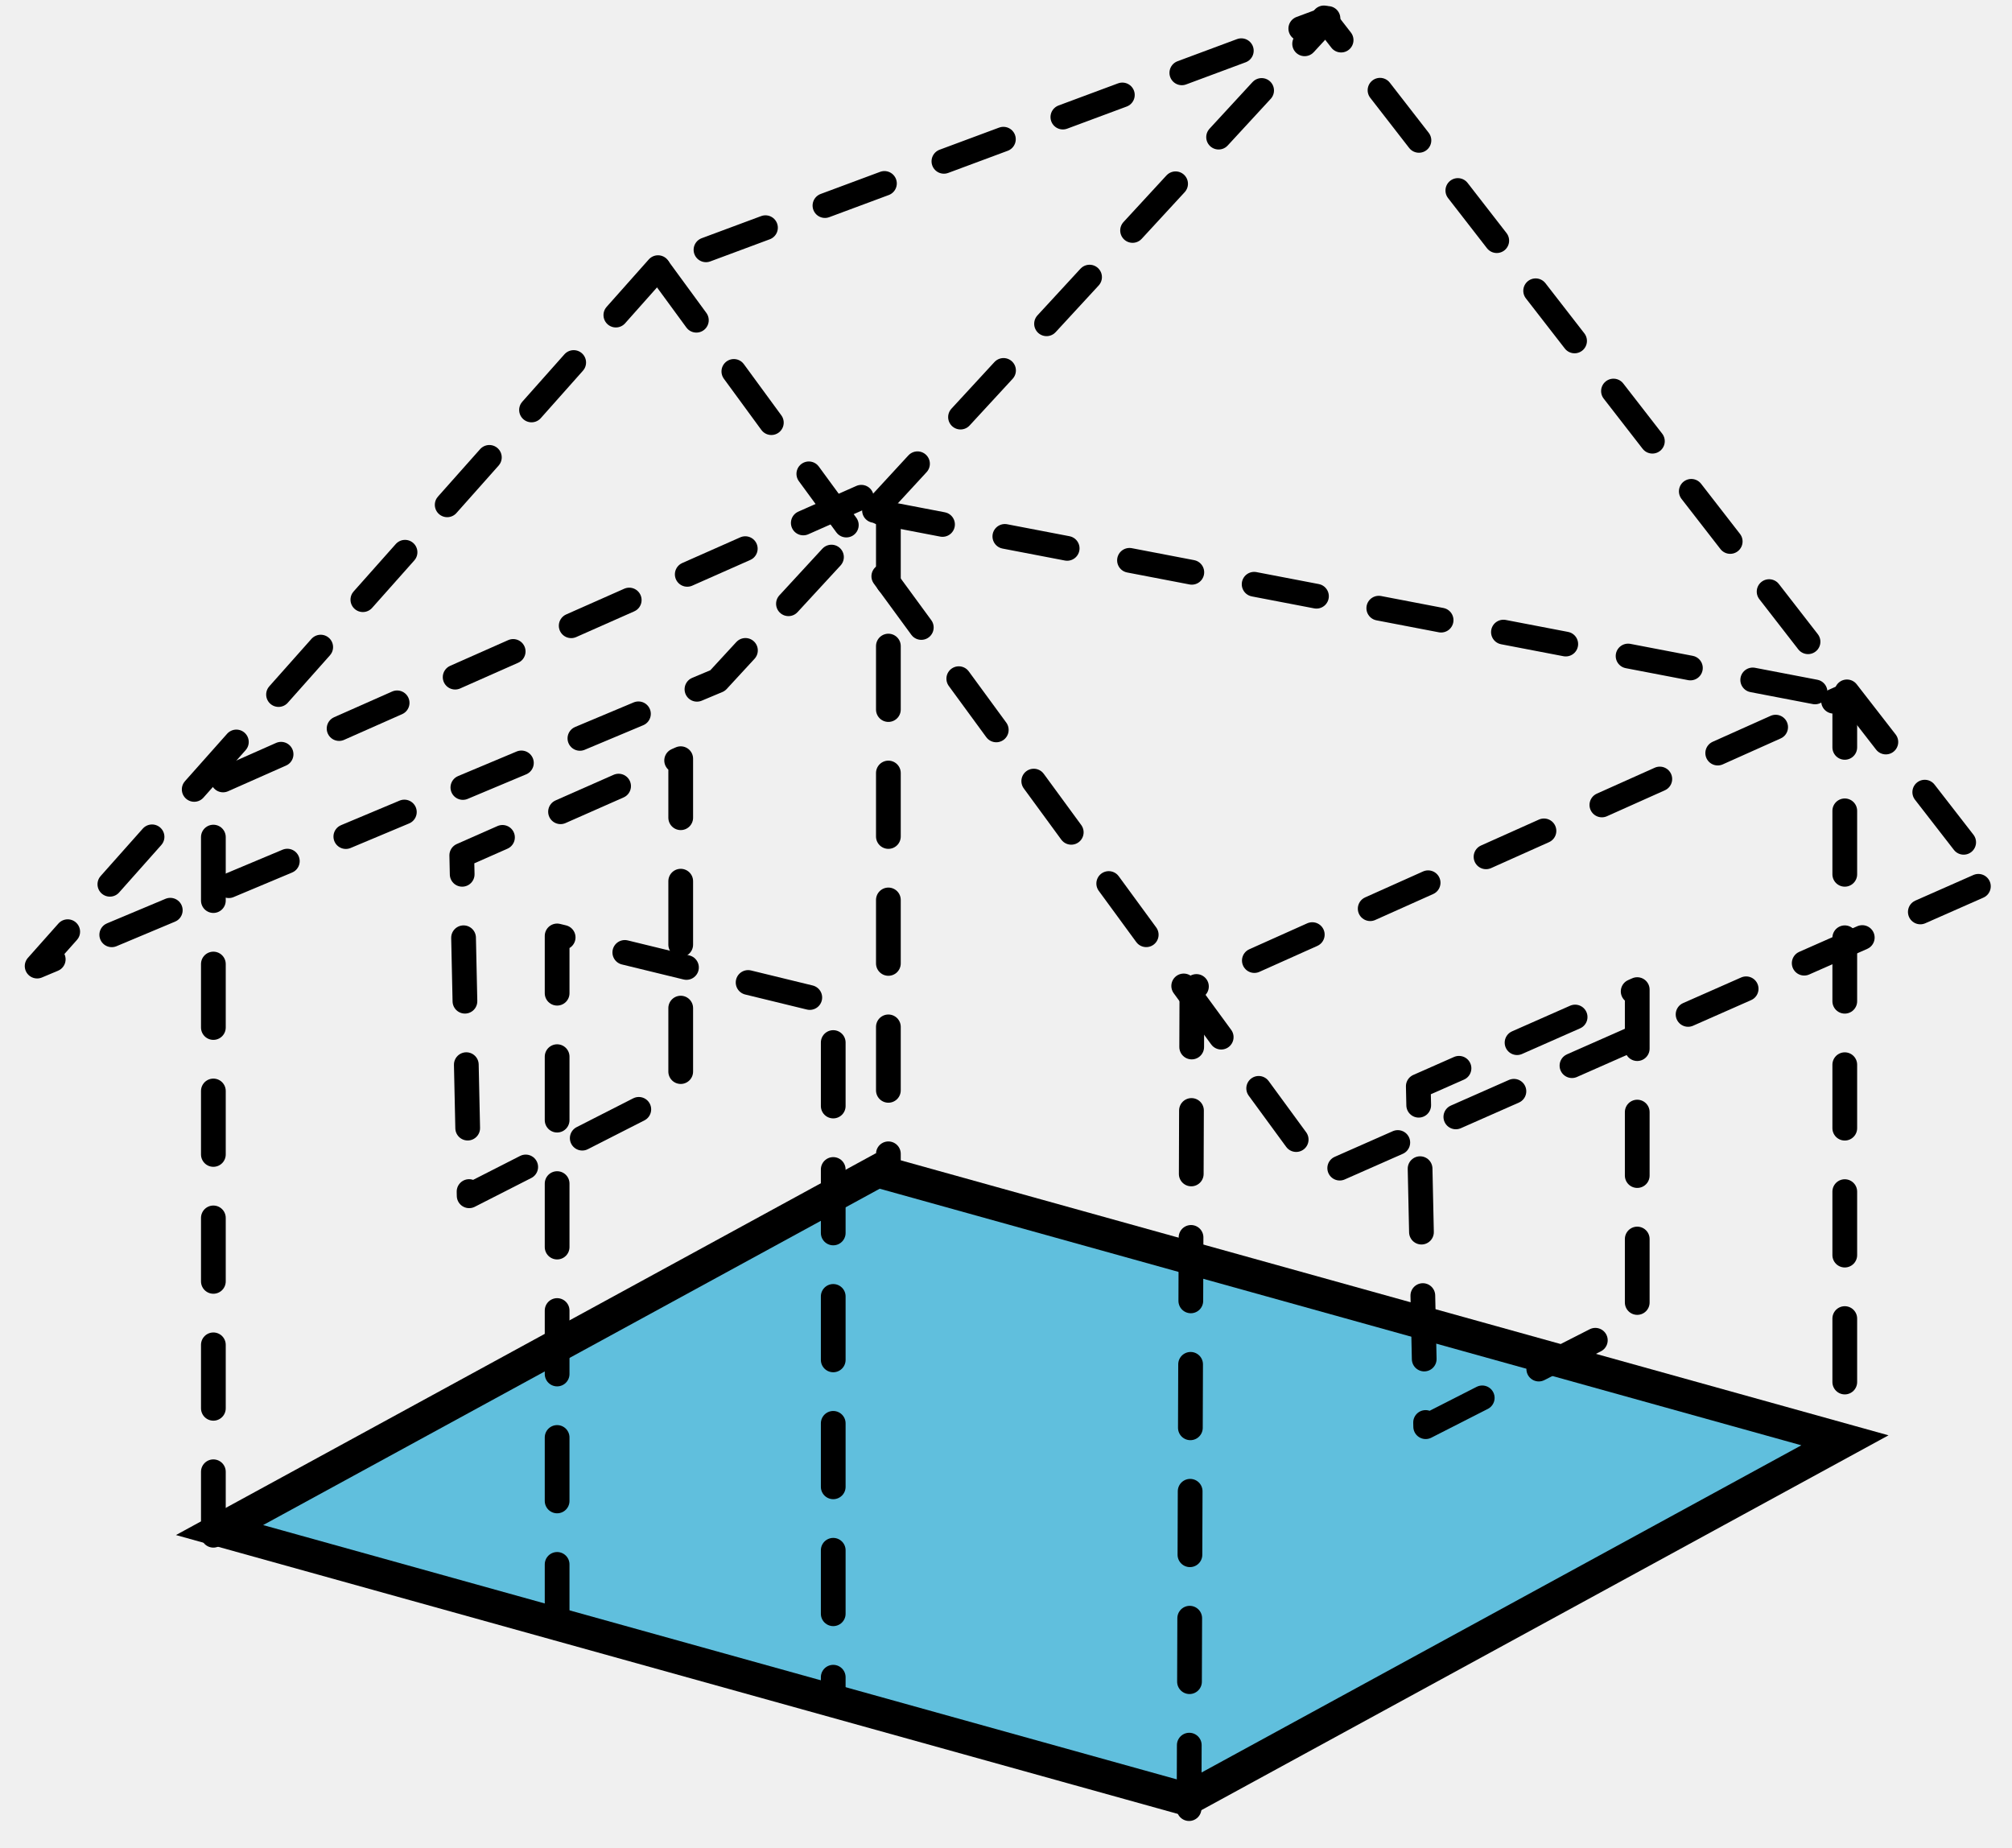
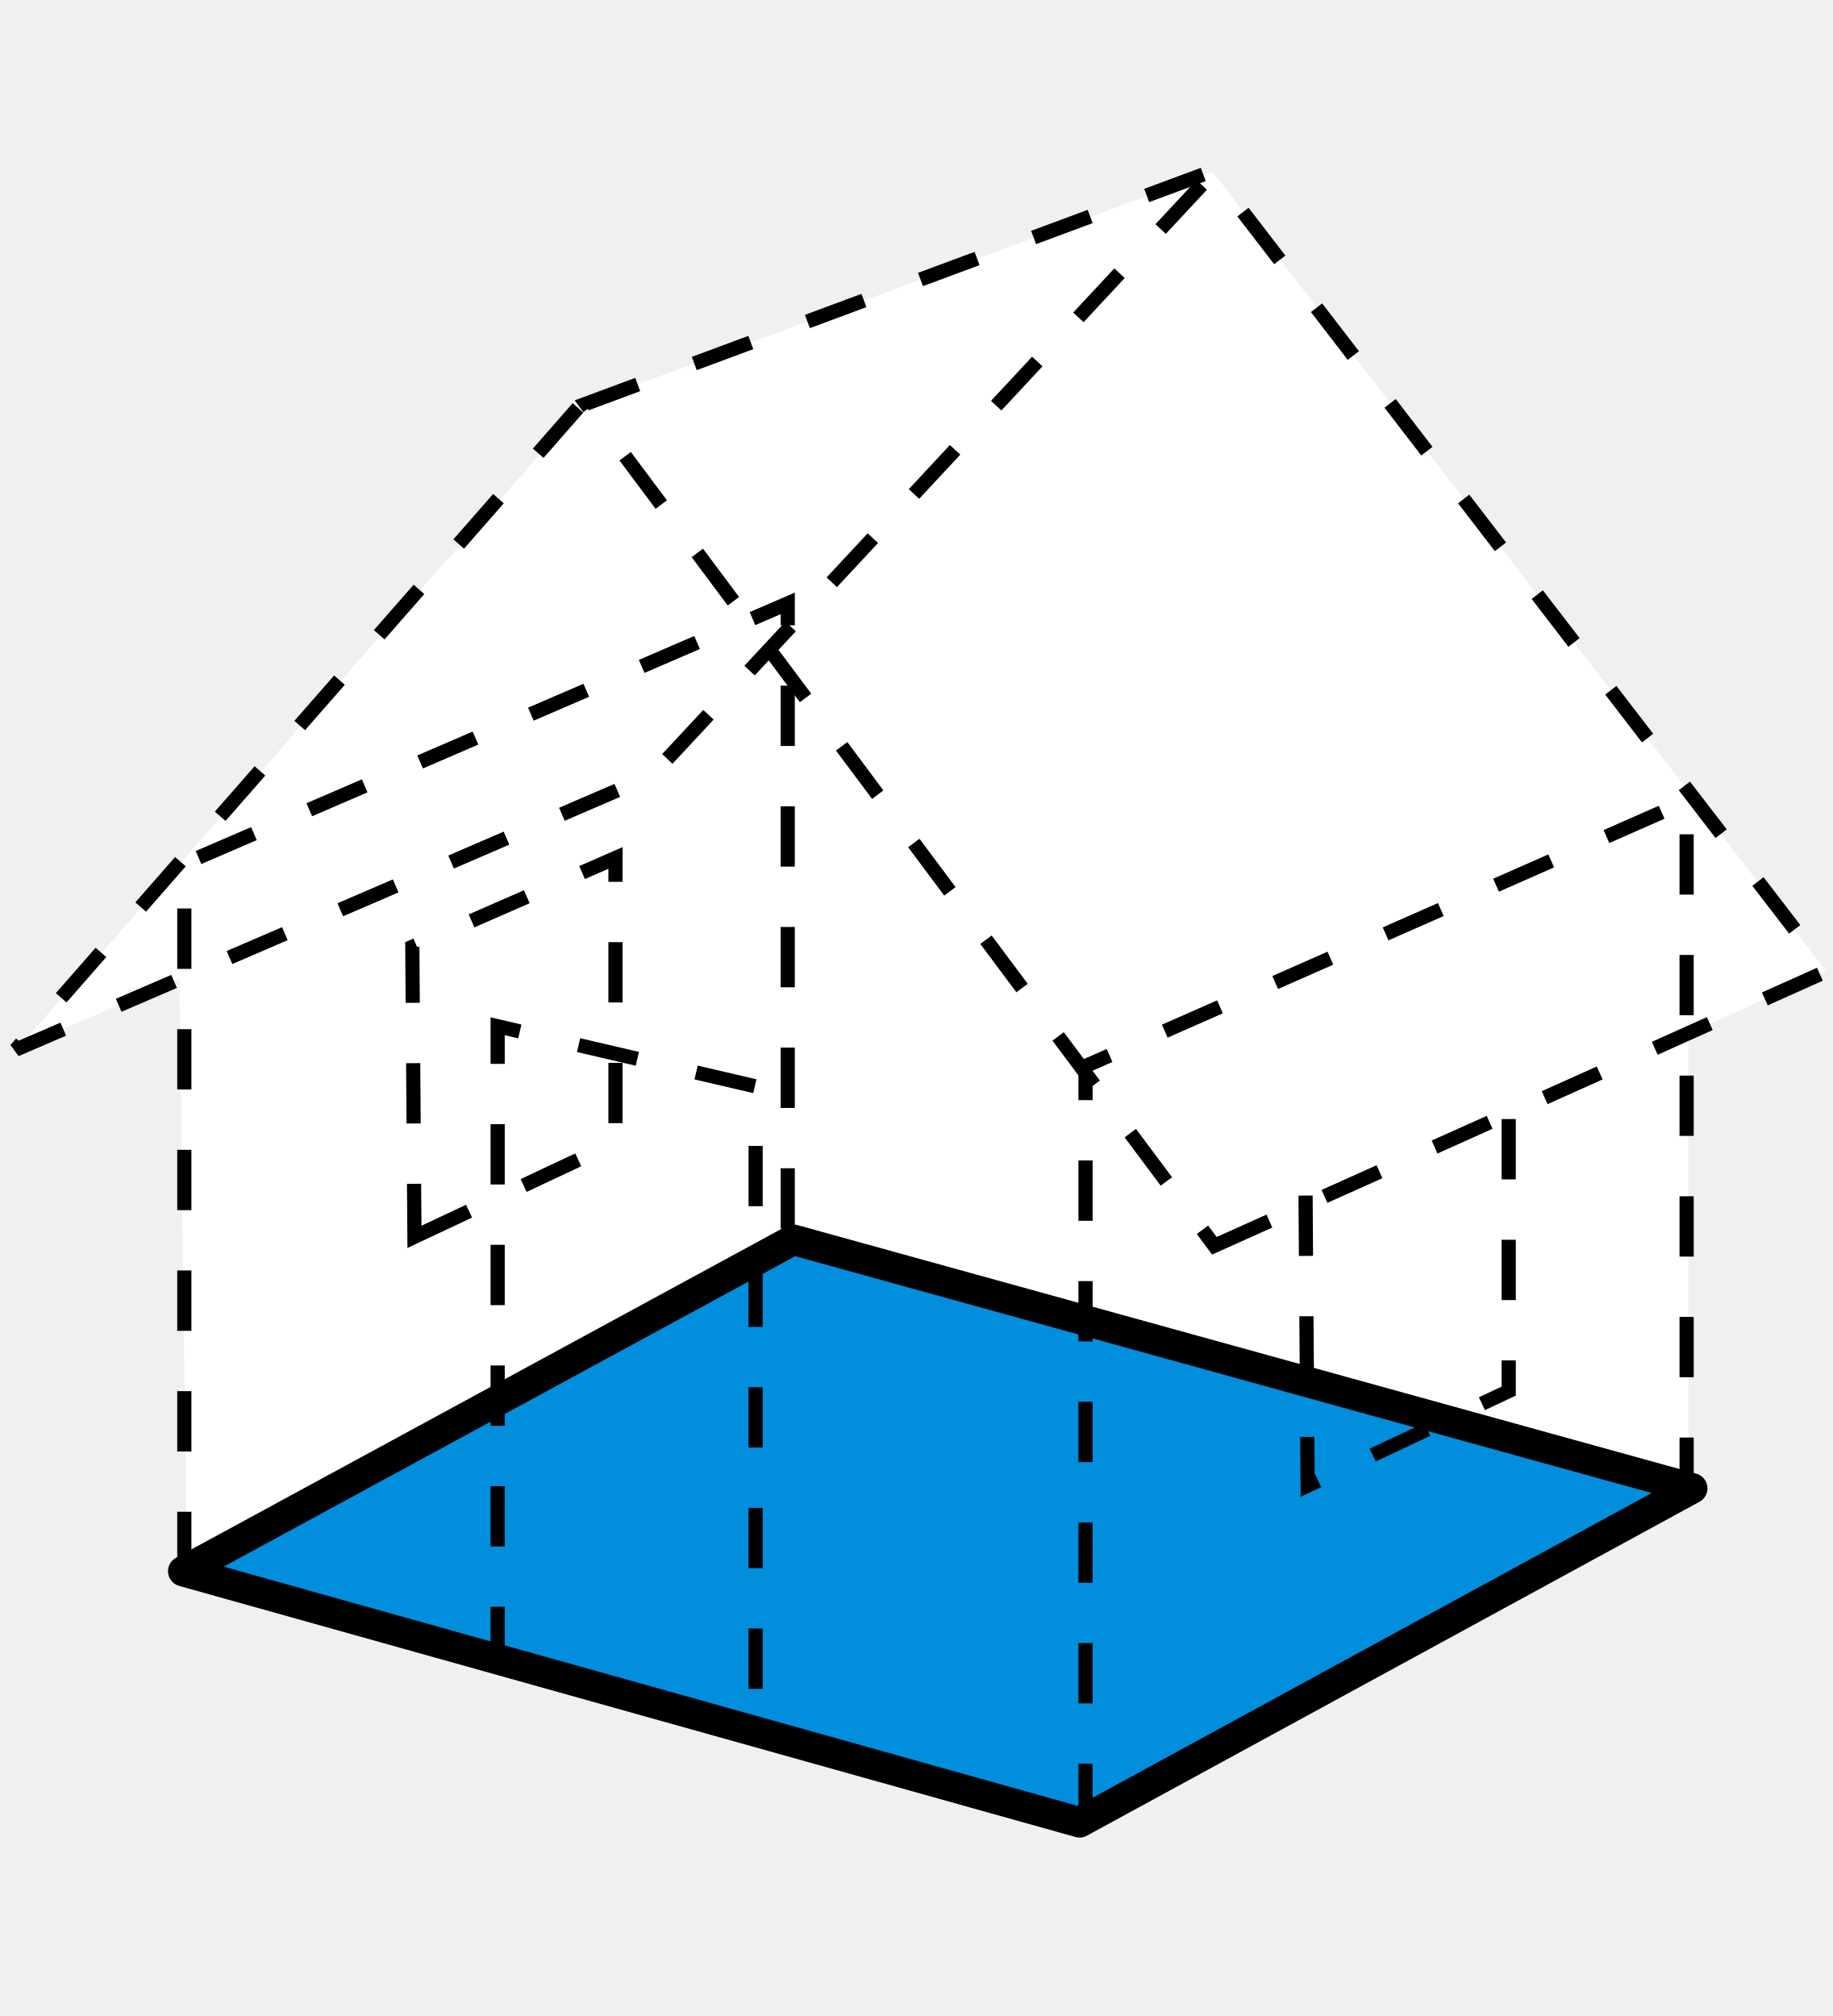
- <svg xmlns="http://www.w3.org/2000/svg" width="61px" height="56px" viewBox="0 0 61 56" version="1.1">
-   <g id="Floors" stroke="none" stroke-width="1" fill="none" fill-rule="evenodd">
-     <g id="icon-floors" transform="translate(1, 0)" stroke="#000000">
-       <polygon id="floor" fill="#60BFDD" points="5.656 46.384 34.983 54.546 54.935 43.663 25.61 35.5" />
-       <polyline id="door" stroke-width="0.75" stroke-linecap="round" stroke-linejoin="round" stroke-dasharray="1.924,1.924" points="15.891 49.349 15.891 28.373 24.262 30.413 24.262 51.523" />
-       <polyline id="east-wall" stroke-width="0.75" stroke-linecap="round" stroke-linejoin="round" stroke-dasharray="1.924,1.924" points="35.05 54.828 35.136 29.967 54.93 21.105 54.93 43.556" />
-       <polygon id="east-window" stroke-width="0.75" stroke-linecap="round" stroke-linejoin="round" stroke-dasharray="1.924,1.924" points="42.224 43.25 48.638 39.983 48.638 30 42 32.93" />
-       <polyline id="east-roof" stroke-width="0.75" stroke-linecap="round" stroke-linejoin="round" stroke-dasharray="1.924,1.924" points="18.976 8.155 39.099 35.641 59.42 26.675 39.138 0.543" />
-       <polyline id="west-wall" stroke-width="0.75" stroke-linecap="round" stroke-linejoin="round" stroke-dasharray="1.924,1.924" points="5.469 46.541 5.469 23.774 25.934 14.711 25.934 35.433" />
-       <polygon id="west-window" stroke-width="0.75" stroke-linecap="round" stroke-linejoin="round" stroke-dasharray="1.924,1.924" points="13.224 36.25 19.638 32.983 19.638 23 13 25.93" />
-       <polygon id="west-roof" stroke-width="0.75" stroke-linecap="round" stroke-linejoin="round" stroke-dasharray="1.924,1.924" points="18.95 8.114 0.126 29.287 20.756 20.633 39.262 0.56" />
-       <path d="M25.686,15.536 L55.231,21.206" id="Path-2" stroke-width="0.75" stroke-linecap="round" stroke-linejoin="round" stroke-dasharray="1.924,1.924" />
+ <svg xmlns="http://www.w3.org/2000/svg" width="60px" height="66px" viewBox="0 0 60 66" version="1.1">
+   <defs />
+   <g id="Slabs,-Floors-&amp;-Rim-Joists" stroke="none" stroke-width="1" fill="none" fill-rule="evenodd">
+     <g id="icon-slabs-floors-joists">
+       <polygon id="background" fill="#FFFFFF" points="6.117 51.352 5.871 32.043 0.56 34.343 19.108 13.236 39.701 5.621 59.785 31.79 55.274 33.844 55.274 48.797 35.435 59.708" />
+       <polygon id="floor" stroke="#000000" stroke-linejoin="round" fill="#018EDC" points="25.973 40.589 6 51.438 35.342 59.658 55.397 48.726" />
+       <polyline id="left-wall" stroke="#000000" stroke-width="0.464" stroke-dasharray="1.975,1.975" points="6.034 51.468 6.034 28.274 25.788 19.754 25.788 40.703" />
+       <polygon id="left-window" stroke="#000000" stroke-width="0.464" stroke-dasharray="1.975,1.975" points="13.568 40.492 20.149 37.397 20.149 28.088 13.498 30.996" />
+       <polyline id="left-ceiling" stroke="#000000" stroke-width="0.464" stroke-dasharray="1.975,1.975" points="18.921 13.353 0.516 34.363 21.343 25.387 39.709 5.658" />
+       <polyline id="door" stroke="#000000" stroke-width="0.464" stroke-dasharray="1.975,1.975" points="16.292 54.578 16.292 33.598 24.737 35.566 24.737 56.725" />
+       <polyline id="right-wall" stroke="#000000" stroke-width="0.464" stroke-dasharray="1.975,1.975" points="35.537 59.716 35.537 34.901 55.215 26.231 55.215 48.717" />
+       <polyline id="right-window" stroke="#000000" stroke-width="0.464" stroke-dasharray="1.975,1.975" points="42.74 39.141 42.809 48.637 42.809 48.637 49.391 45.542 49.391 36.233" />
+       <polygon id="right-ceiling" stroke="#000000" stroke-width="0.464" stroke-dasharray="1.975,1.975" points="39.755 40.784 59.806 31.792 39.666 5.61 19.184 13.217" />
    </g>
  </g>
</svg>
